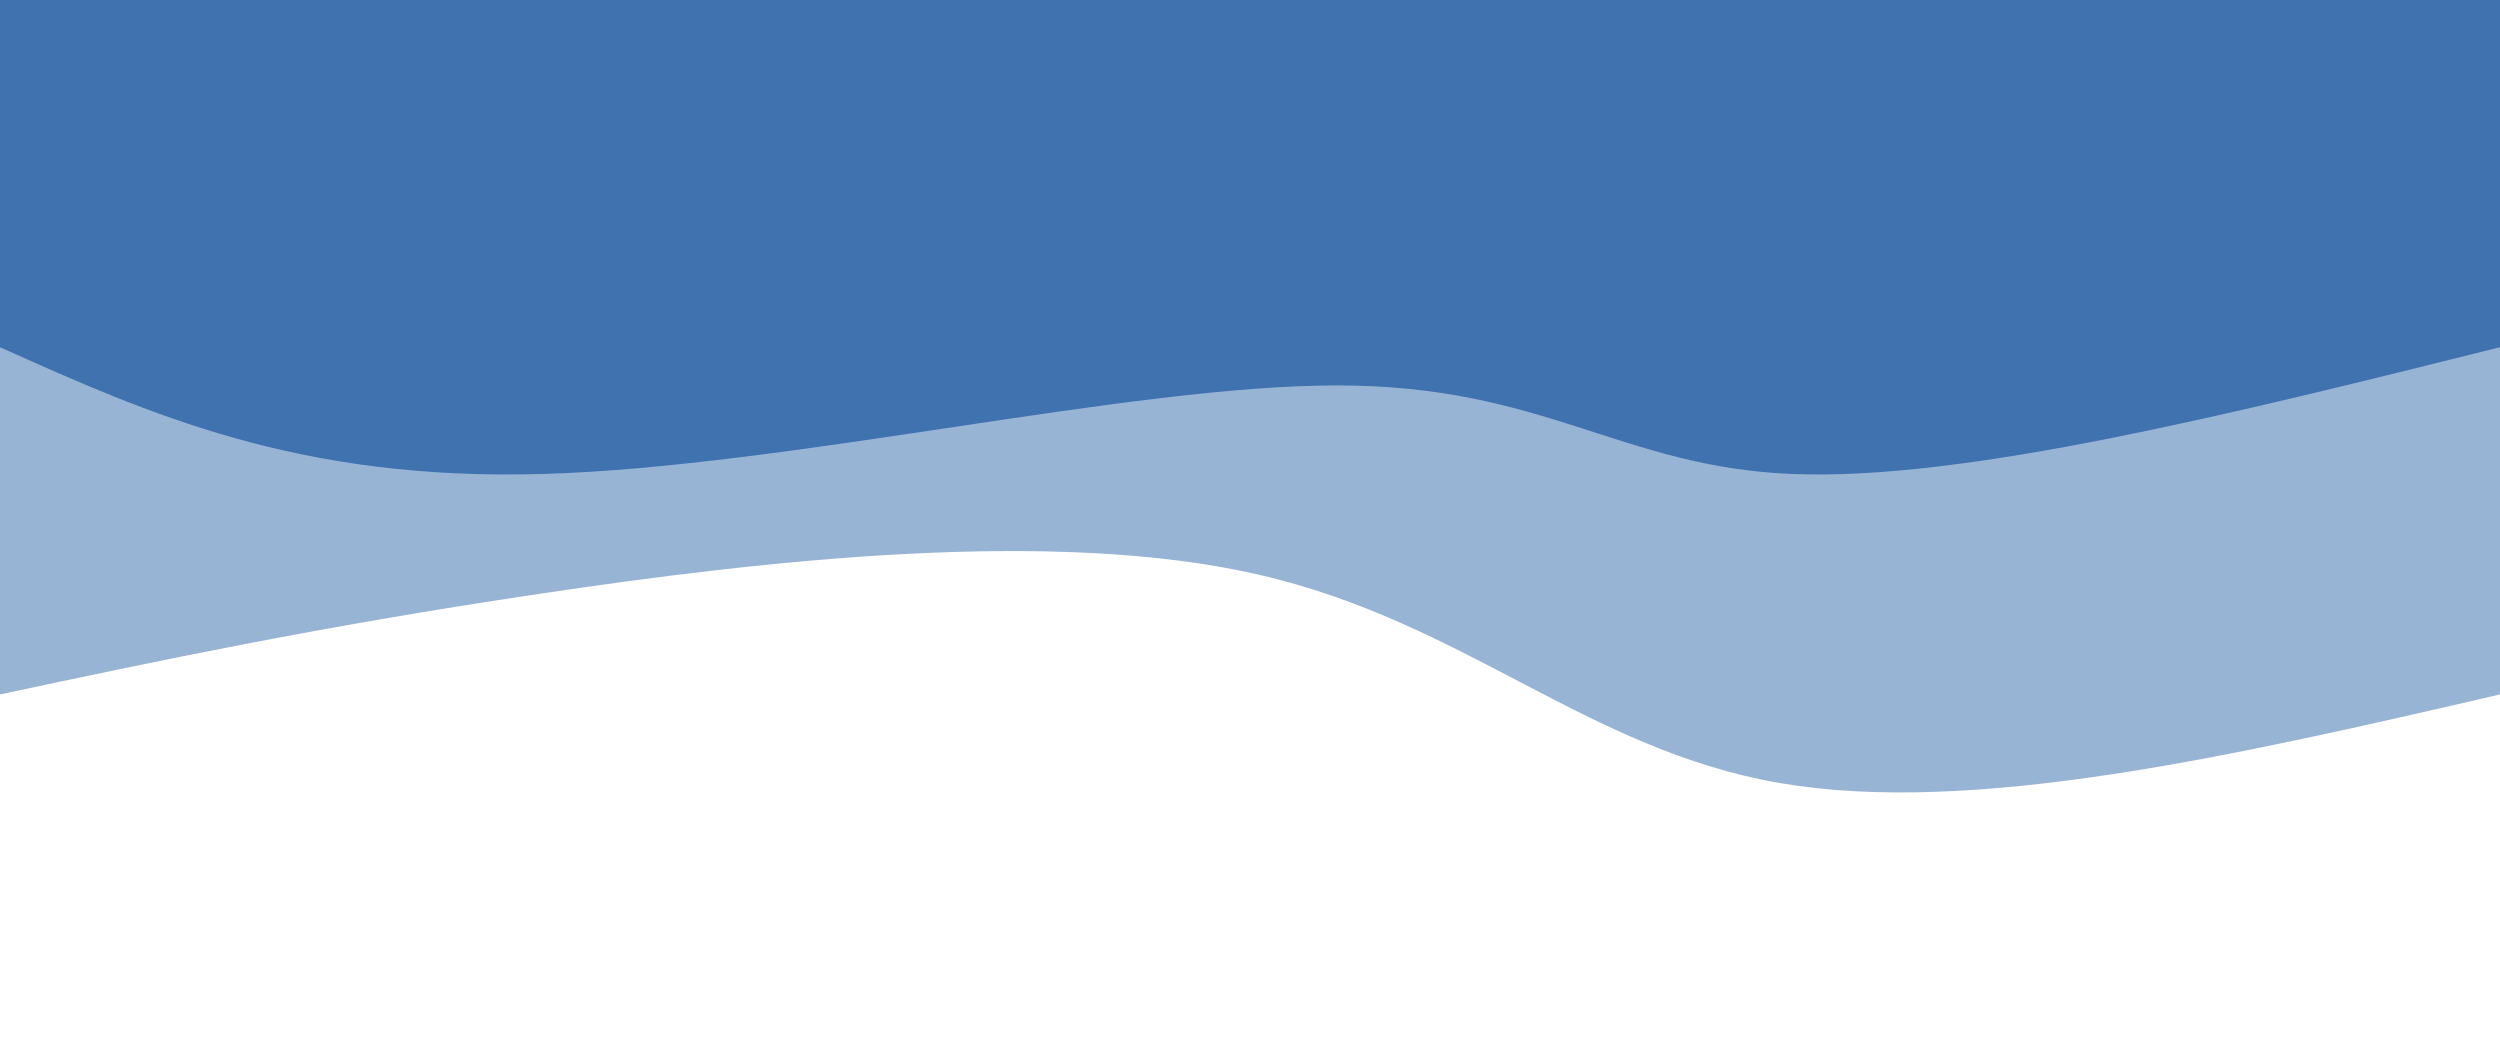
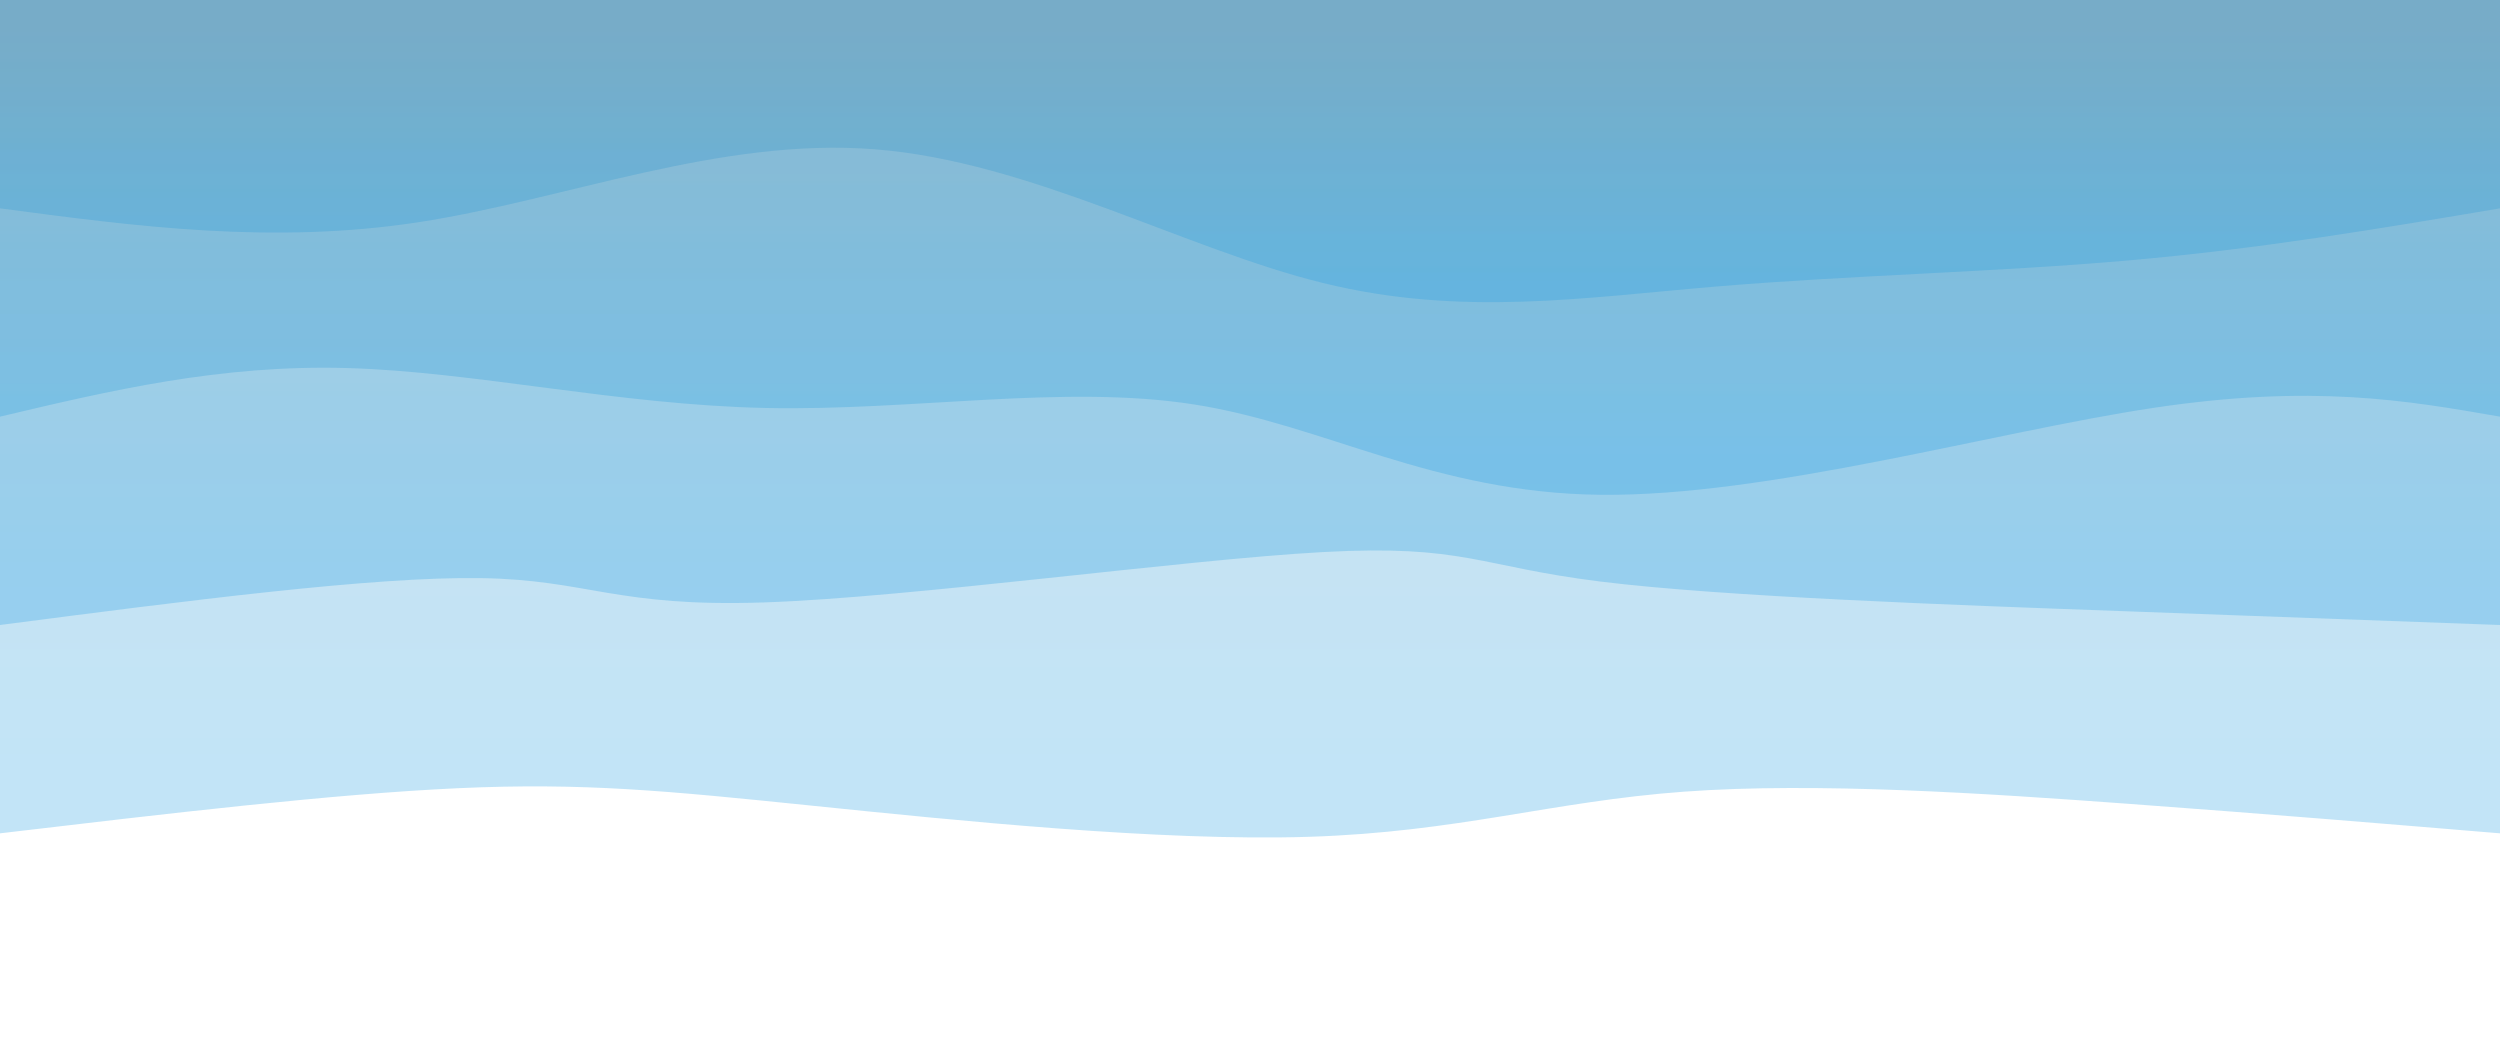
<svg xmlns="http://www.w3.org/2000/svg" width="100%" height="100%" id="svg" viewBox="0 0 1440 600" class="transition duration-300 ease-in-out delay-150">
-   <path d="M 0,600 C 0,600 0,200 0,200 C 151.929,164.893 303.857,129.786 415,149 C 526.143,168.214 596.5,241.75 715,269 C 833.5,296.25 1000.143,277.214 1129,258 C 1257.857,238.786 1348.929,219.393 1440,200 C 1440,200 1440,600 1440,600 Z" stroke="none" stroke-width="0" fill="#3f72af88" class="transition-all duration-300 ease-in-out delay-150 path-0" transform="rotate(-180 720 300)" />
-   <path d="M 0,600 C 0,600 0,400 0,400 C 154.536,361.429 309.071,322.857 408,327 C 506.929,331.143 550.25,378 670,378 C 789.75,378 985.929,331.143 1127,327 C 1268.071,322.857 1354.036,361.429 1440,400 C 1440,400 1440,600 1440,600 Z" stroke="none" stroke-width="0" fill="#3f72afff" class="transition-all duration-300 ease-in-out delay-150 path-1" transform="rotate(-180 720 300)" />
+   <defs>
+     <linearGradient id="gradient" x1="50%" y1="100%" x2="50%" y2="0%">
+       <stop offset="5%" stop-color="#418baf44" />
+       <stop offset="95%" stop-color="#199be244" />
+     </linearGradient>
+   </defs>
+   <path d="M 0,600 C 0,600 0,120 0,120 C 66,125.49 132,130.979 214,137 C 296,143.021 394,149.572 470,144 C 546,138.428 600,120.733 686,118 C 772,115.267 890,127.495 973,136 C 1056,144.505 1104,149.287 1176,146 C 1248,142.713 1344,131.356 1440,120 C 1440,120 1440,600 1440,600 Z" stroke="none" stroke-width="0" fill="url(#gradient)" class="transition-all duration-300 ease-in-out delay-150 path-0" transform="rotate(-180 720 300)" />
+   <defs>
+     <linearGradient id="gradient" x1="50%" y1="100%" x2="50%" y2="0%">
+       <stop offset="5%" stop-color="#418baf66" />
+       <stop offset="95%" stop-color="#199be266" />
+     </linearGradient>
+   </defs>
+   <path d="M 0,600 C 0,600 0,240 0,240 C 60.633,242.249 121.267,244.497 218,248 C 314.733,251.503 447.567,256.259 518,265 C 588.433,273.741 596.467,286.467 678,282 C 759.533,277.533 914.567,255.874 1000,253 C 1085.433,250.126 1101.267,266.036 1163,267 C 1224.733,267.964 1332.367,253.982 1440,240 C 1440,240 1440,600 1440,600 Z" stroke="none" stroke-width="0" fill="url(#gradient)" class="transition-all duration-300 ease-in-out delay-150 path-1" transform="rotate(-180 720 300)" />
+   <defs>
+     <linearGradient id="gradient" x1="50%" y1="100%" x2="50%" y2="0%">
+       <stop offset="5%" stop-color="#418baf88" />
+       <stop offset="95%" stop-color="#199be288" />
+     </linearGradient>
+   </defs>
+   <path d="M 0,600 C 0,600 0,360 0,360 C 54.041,369.431 108.082,378.862 200,365 C 291.918,351.138 421.713,313.985 518,315 C 614.287,316.015 677.067,355.2 752,367 C 826.933,378.8 914.021,363.215 999,365 C 1083.979,366.785 1166.851,385.938 1240,388 C 1313.149,390.062 1376.574,375.031 1440,360 C 1440,360 1440,600 1440,600 Z" stroke="none" stroke-width="0" fill="url(#gradient)" class="transition-all duration-300 ease-in-out delay-150 path-2" transform="rotate(-180 720 300)" />
+   <defs>
+     <linearGradient id="gradient" x1="50%" y1="100%" x2="50%" y2="0%">
+       <stop offset="5%" stop-color="#418bafff" />
+       <stop offset="95%" stop-color="#199be2ff" />
+     </linearGradient>
+   </defs>
+   <path d="M 0,600 C 0,600 0,480 0,480 C 68.859,468.362 137.718,456.723 214,450 C 290.282,443.277 373.987,441.469 451,435 C 528.013,428.531 598.333,417.4 678,437 C 757.667,456.6 846.679,506.931 936,514 C 1025.321,521.069 1114.949,484.877 1199,472 C 1283.051,459.123 1361.526,469.562 1440,480 C 1440,480 1440,600 1440,600 Z" stroke="none" stroke-width="0" fill="url(#gradient)" class="transition-all duration-300 ease-in-out delay-150 path-3" transform="rotate(-180 720 300)" />
</svg>
